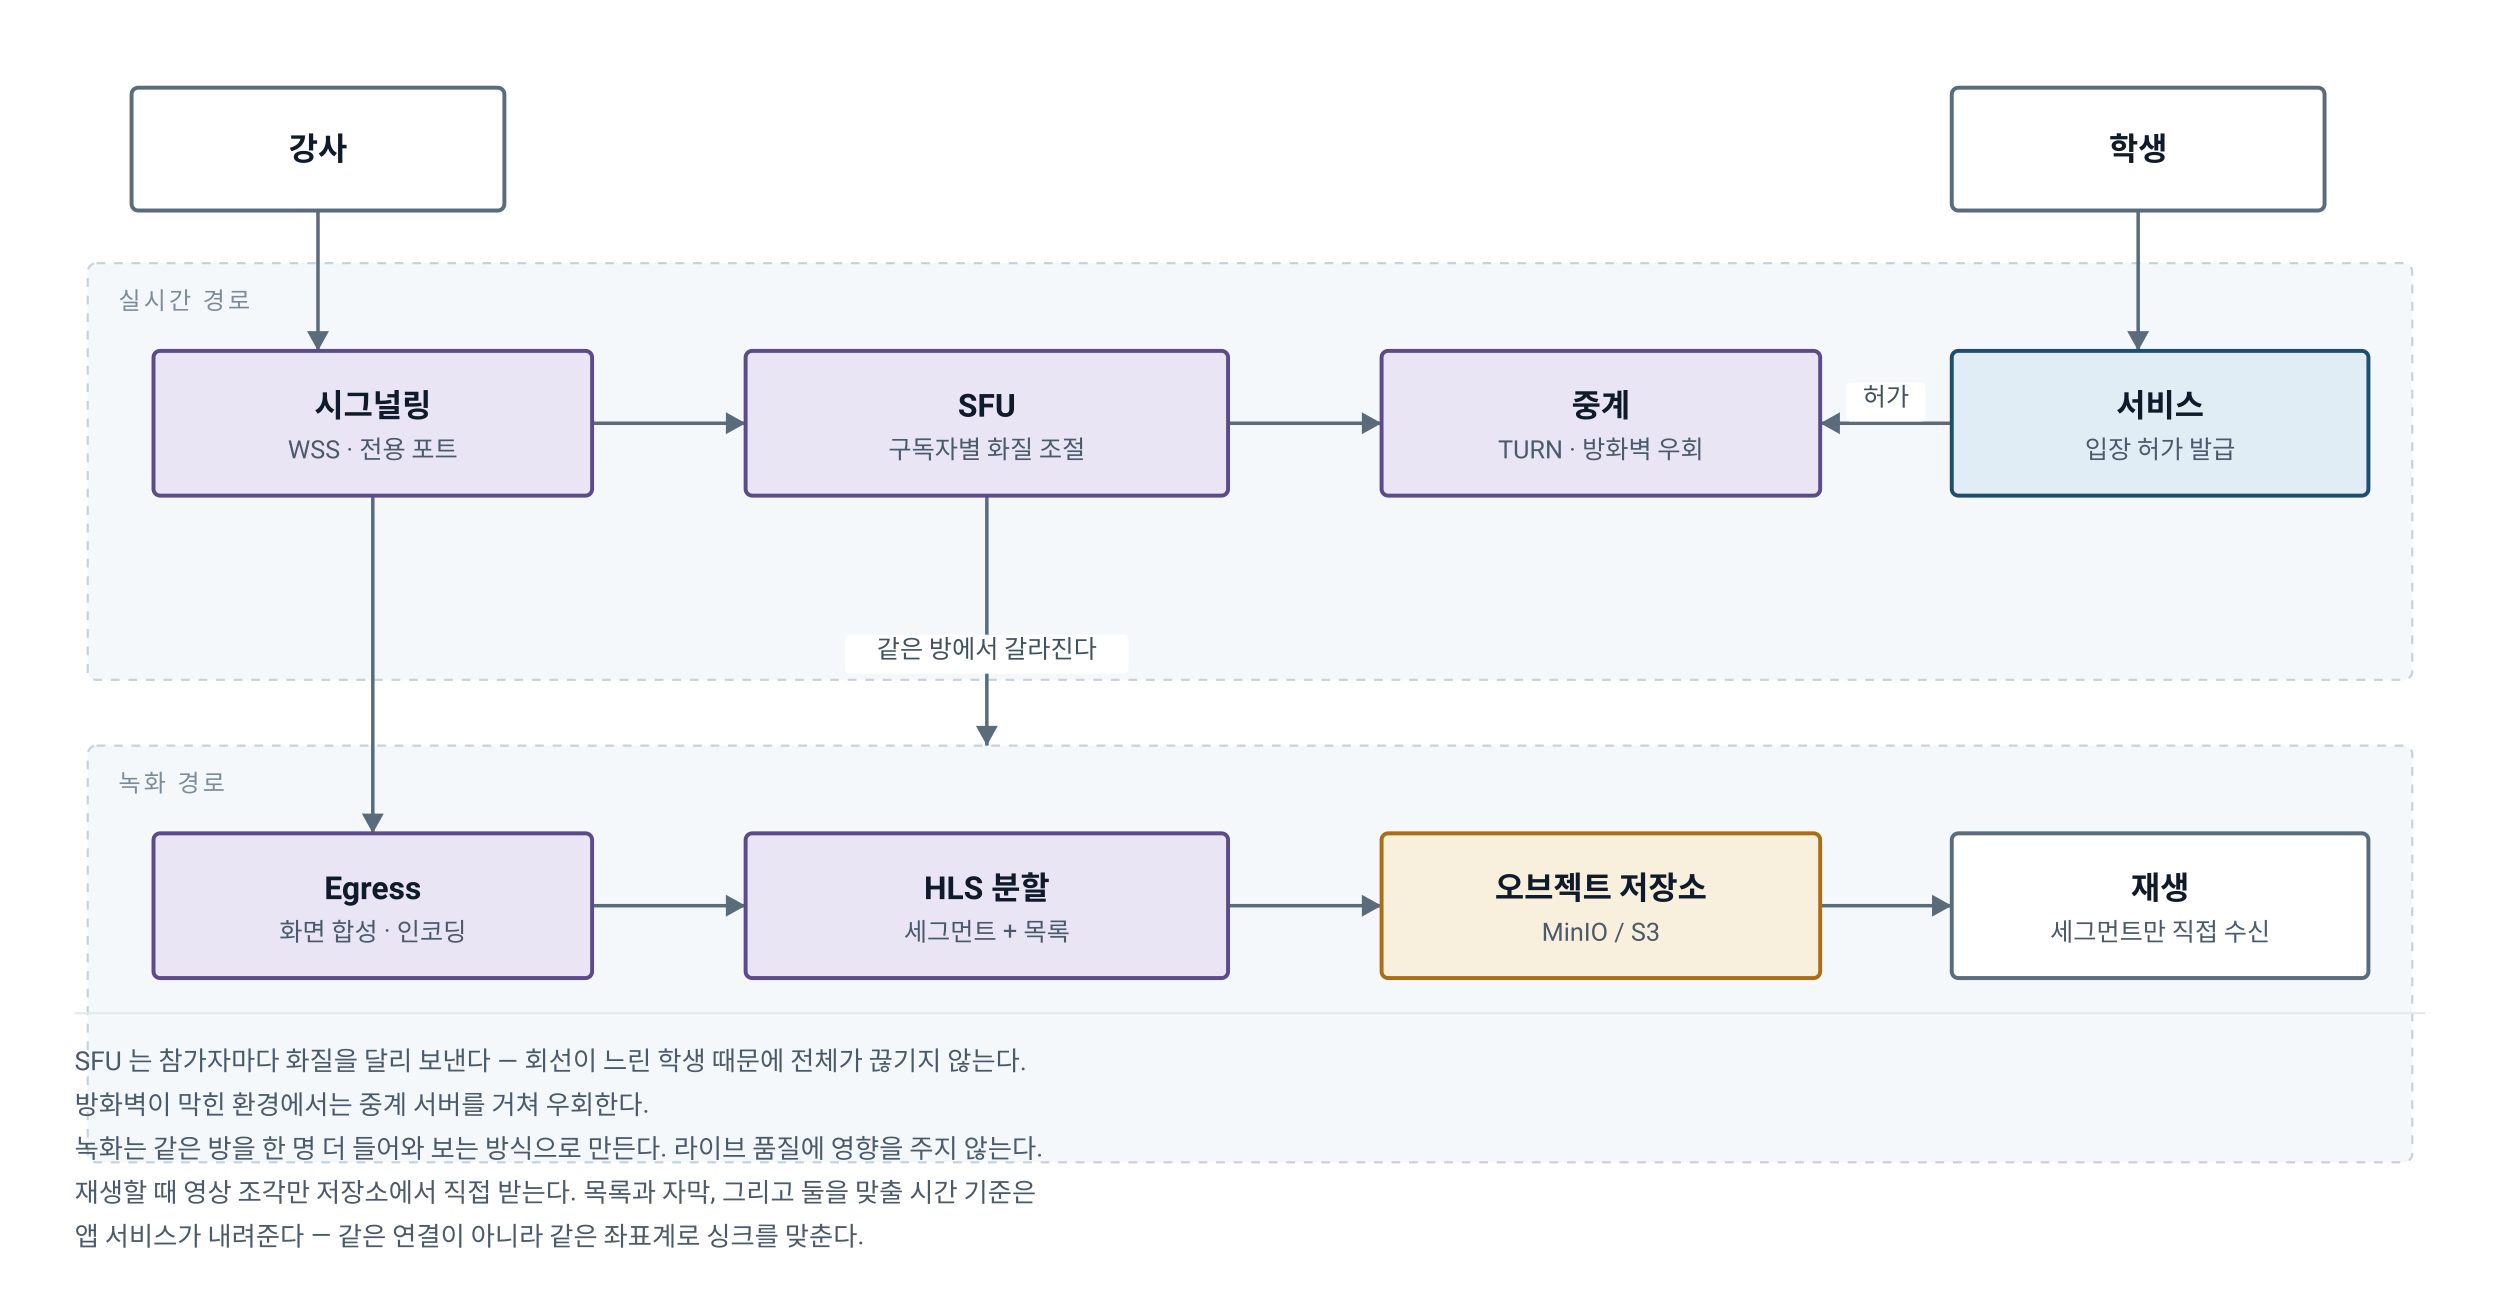
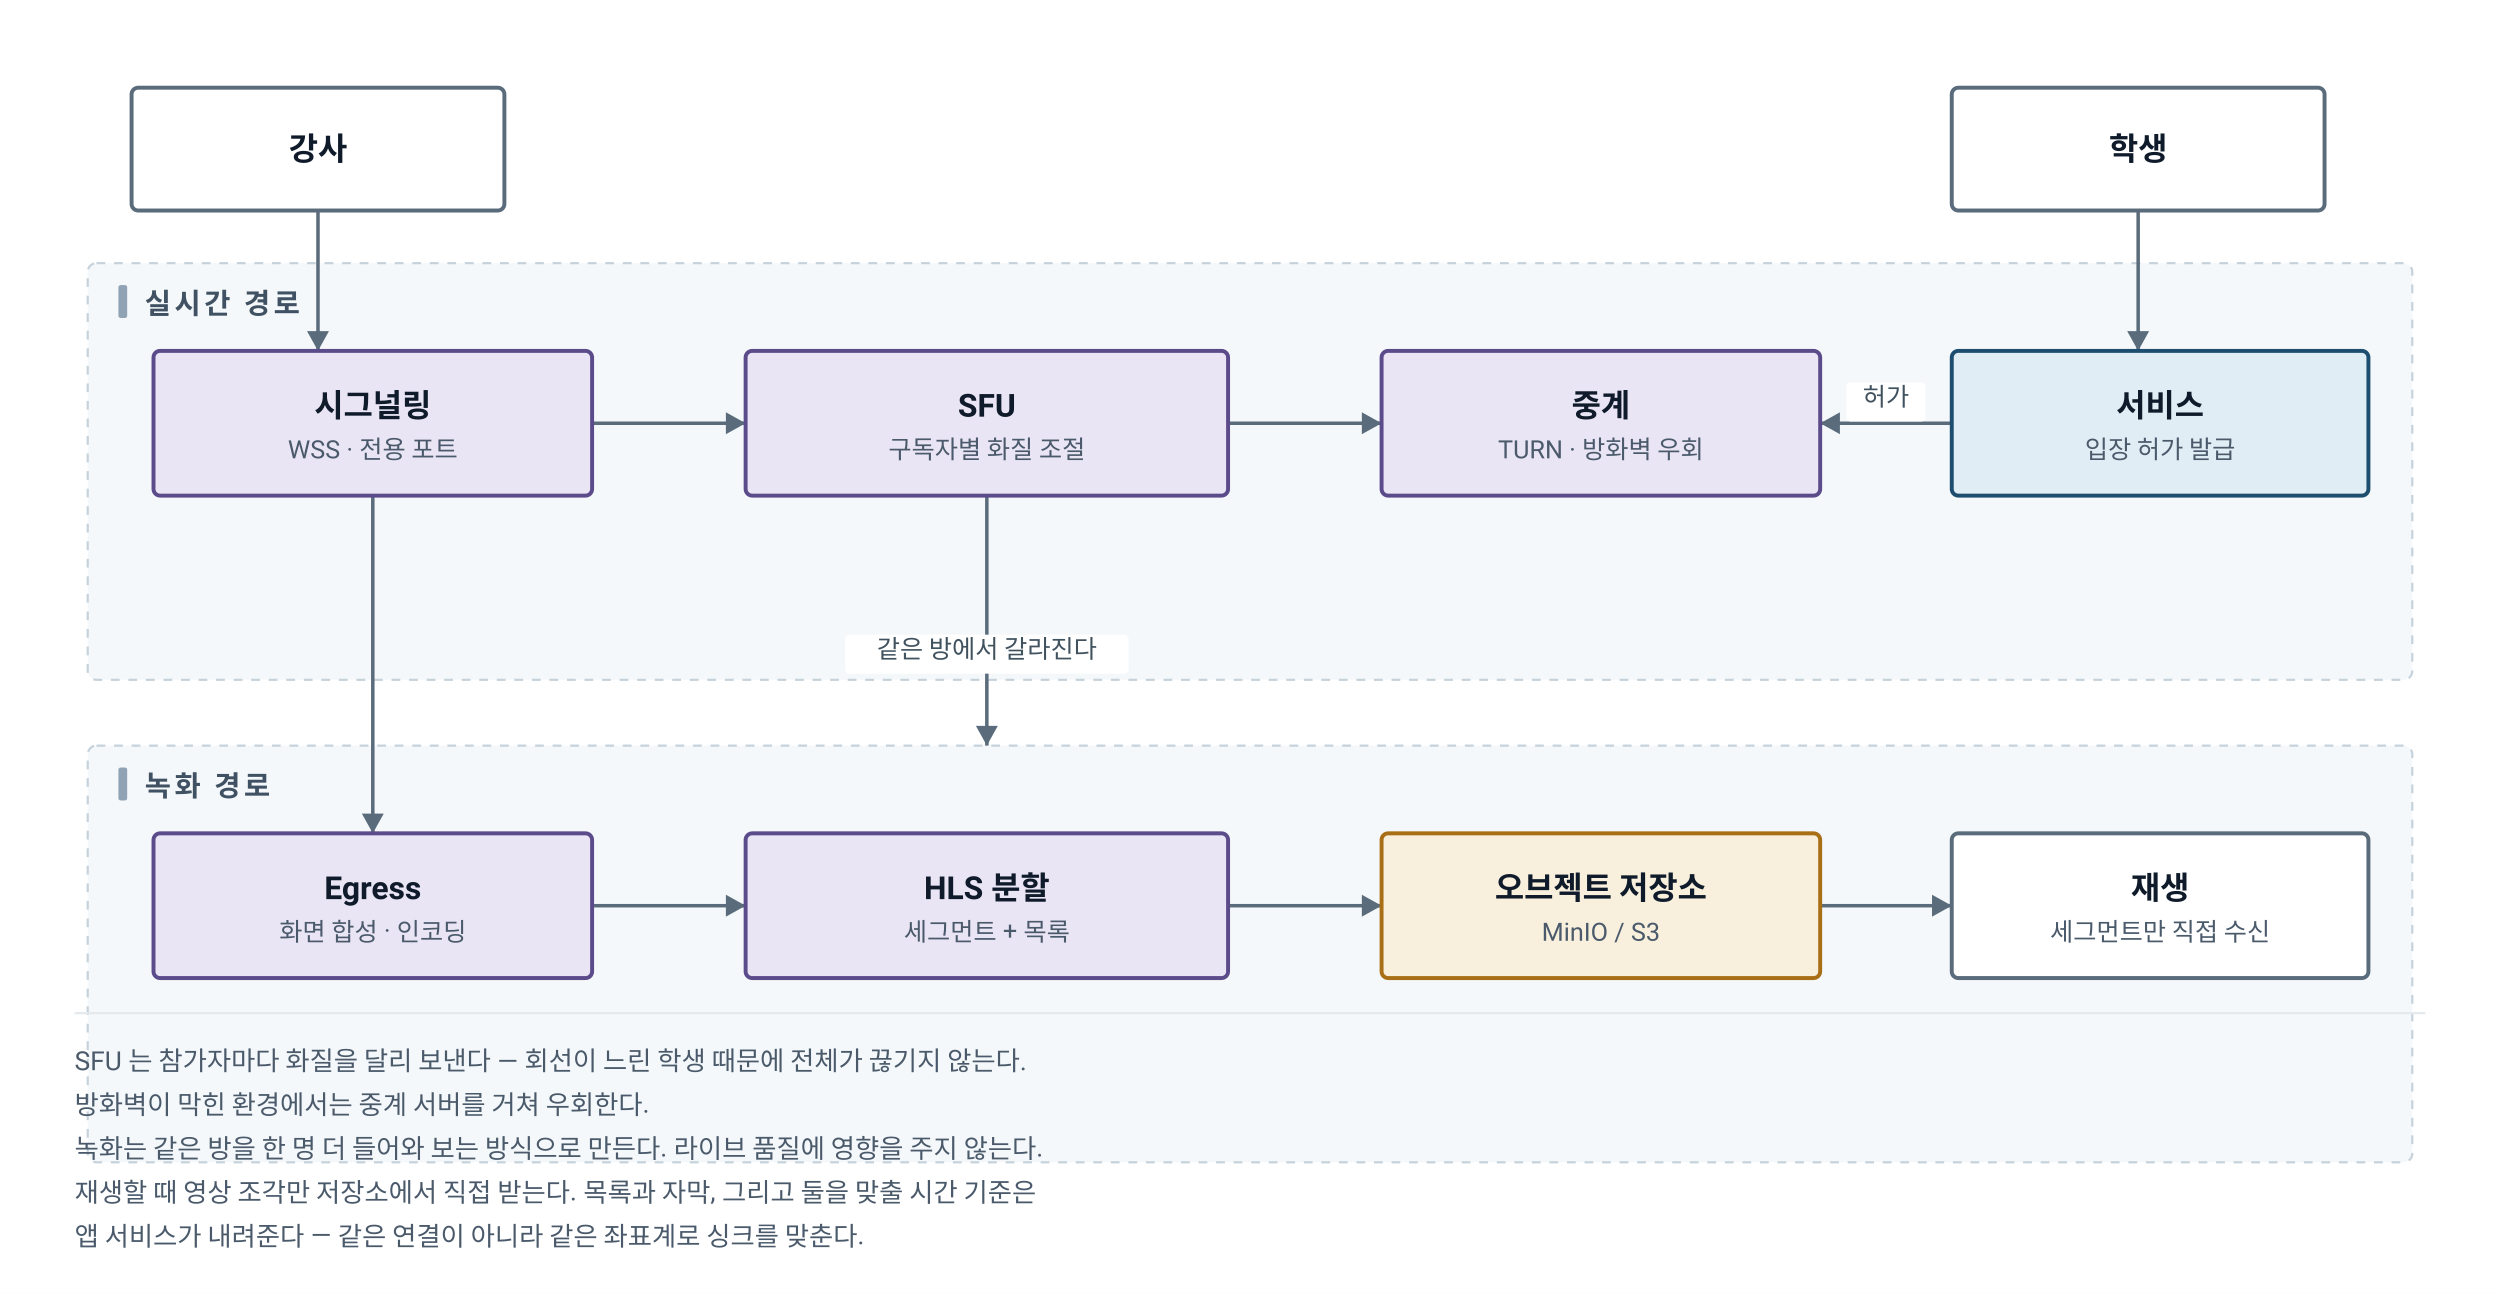
<svg xmlns="http://www.w3.org/2000/svg" viewBox="0 0 1140 590" width="1140" height="590" role="img">
  <style>text{font-family:system-ui,-apple-system,"Segoe UI",Roboto,"Malgun Gothic","Apple SD Gothic Neo","Noto Sans KR",sans-serif}</style>
  <rect width="100%" height="100%" fill="#FFFFFF" />
  <rect x="40" y="120" width="1060" height="190" rx="4" fill="#F5F8FA" stroke="#C6D2DB" stroke-width="1" stroke-dasharray="4 4" />
-   <text x="54" y="141" font-size="11" fill="#7C8B99" letter-spacing="1.4">실시간 경로</text>
+   <rect x="54" y="130" width="4" height="15" rx="1" fill="#8FA3B4" />
+   <text x="66" y="143" font-size="13" font-weight="700" fill="#3F5162" letter-spacing="1.6">실시간 경로</text>
  <rect x="40" y="340" width="1060" height="190" rx="4" fill="#F5F8FA" stroke="#C6D2DB" stroke-width="1" stroke-dasharray="4 4" />
-   <text x="54" y="361" font-size="11" fill="#7C8B99" letter-spacing="1.4">녹화 경로</text>
+   <rect x="54" y="350" width="4" height="15" rx="1" fill="#8FA3B4" />
+   <text x="66" y="363" font-size="13" font-weight="700" fill="#3F5162" letter-spacing="1.6">녹화 경로</text>
  <path d="M145,96 V160" fill="none" stroke="#5A6C7B" stroke-width="1.6" />
  <path d="M145,160 l-5,-9 l10,0 z" fill="#5A6C7B" />
  <path d="M270,193 H340" fill="none" stroke="#5A6C7B" stroke-width="1.6" />
  <path d="M340,193 l-9,-5 l0,10 z" fill="#5A6C7B" />
  <path d="M560,193 H630" fill="none" stroke="#5A6C7B" stroke-width="1.6" />
  <path d="M630,193 l-9,-5 l0,10 z" fill="#5A6C7B" />
  <path d="M890,193 H830" fill="none" stroke="#5A6C7B" stroke-width="1.6" />
  <path d="M830,193 l9,-5 l0,10 z" fill="#5A6C7B" />
  <path d="M975,96 V160" fill="none" stroke="#5A6C7B" stroke-width="1.6" />
  <path d="M975,160 l-5,-9 l10,0 z" fill="#5A6C7B" />
  <path d="M170,226 V380" fill="none" stroke="#5A6C7B" stroke-width="1.6" />
  <path d="M170,380 l-5,-9 l10,0 z" fill="#5A6C7B" />
  <path d="M270,413 H340" fill="none" stroke="#5A6C7B" stroke-width="1.6" />
  <path d="M340,413 l-9,-5 l0,10 z" fill="#5A6C7B" />
  <path d="M560,413 H630" fill="none" stroke="#5A6C7B" stroke-width="1.6" />
  <path d="M630,413 l-9,-5 l0,10 z" fill="#5A6C7B" />
  <path d="M830,413 H890" fill="none" stroke="#5A6C7B" stroke-width="1.6" />
  <path d="M890,413 l-9,-5 l0,10 z" fill="#5A6C7B" />
  <path d="M450,226 V340" fill="none" stroke="#5A6C7B" stroke-width="1.6" />
  <path d="M450,340 l-5,-9 l10,0 z" fill="#5A6C7B" />
  <rect x="842.0" y="174.4" width="36.0" height="17.8" fill="#FFFFFF" rx="2" />
  <text x="860" y="185" text-anchor="middle" font-size="11.5" fill="#41525F" font-weight="500">허가</text>
  <rect x="385.4" y="289.4" width="129.2" height="17.8" fill="#FFFFFF" rx="2" />
  <text x="450" y="300" text-anchor="middle" font-size="11.5" fill="#41525F" font-weight="500">같은 방에서 갈라진다</text>
  <rect x="60" y="40" width="170" height="56" rx="3" fill="#FFFFFF" stroke="#5A6C7B" stroke-width="1.8" />
  <text x="145.0" y="73.0" text-anchor="middle" font-size="14.5" font-weight="650" fill="#0F1B2A">강사</text>
  <rect x="890" y="40" width="170" height="56" rx="3" fill="#FFFFFF" stroke="#5A6C7B" stroke-width="1.8" />
  <text x="975.0" y="73.0" text-anchor="middle" font-size="14.5" font-weight="650" fill="#0F1B2A">학생</text>
  <rect x="70" y="160" width="200" height="66" rx="3" fill="#EAE5F5" stroke="#5B4B8A" stroke-width="1.8" />
  <text x="170.0" y="190.0" text-anchor="middle" font-size="14.5" font-weight="650" fill="#0F1B2A">시그널링</text>
  <text x="170.0" y="209.0" text-anchor="middle" font-size="11.5" fill="#4A5A6B">WSS · 전용 포트</text>
  <rect x="340" y="160" width="220" height="66" rx="3" fill="#EAE5F5" stroke="#5B4B8A" stroke-width="1.8" />
  <text x="450.0" y="190.0" text-anchor="middle" font-size="14.5" font-weight="650" fill="#0F1B2A">SFU</text>
  <text x="450.0" y="209.0" text-anchor="middle" font-size="11.5" fill="#4A5A6B">구독자별 화질 조절</text>
  <rect x="630" y="160" width="200" height="66" rx="3" fill="#EAE5F5" stroke="#5B4B8A" stroke-width="1.8" />
  <text x="730.0" y="190.0" text-anchor="middle" font-size="14.5" font-weight="650" fill="#0F1B2A">중계</text>
  <text x="730.0" y="209.0" text-anchor="middle" font-size="11.5" fill="#4A5A6B">TURN · 방화벽 우회</text>
  <rect x="890" y="160" width="190" height="66" rx="3" fill="#E1EDF4" stroke="#1D4E6F" stroke-width="1.8" />
  <text x="985.0" y="190.0" text-anchor="middle" font-size="14.5" font-weight="650" fill="#0F1B2A">서비스</text>
  <text x="985.0" y="209.0" text-anchor="middle" font-size="11.5" fill="#4A5A6B">입장 허가 발급</text>
  <rect x="70" y="380" width="200" height="66" rx="3" fill="#EAE5F5" stroke="#5B4B8A" stroke-width="1.8" />
  <text x="170.0" y="410.0" text-anchor="middle" font-size="14.5" font-weight="650" fill="#0F1B2A">Egress</text>
  <text x="170.0" y="429.0" text-anchor="middle" font-size="11.5" fill="#4A5A6B">화면 합성 · 인코딩</text>
  <rect x="340" y="380" width="220" height="66" rx="3" fill="#EAE5F5" stroke="#5B4B8A" stroke-width="1.8" />
  <text x="450.0" y="410.0" text-anchor="middle" font-size="14.5" font-weight="650" fill="#0F1B2A">HLS 분할</text>
  <text x="450.0" y="429.0" text-anchor="middle" font-size="11.5" fill="#4A5A6B">세그먼트 + 목록</text>
  <rect x="630" y="380" width="200" height="66" rx="3" fill="#F8EFDD" stroke="#A96F16" stroke-width="1.8" />
  <text x="730.0" y="410.0" text-anchor="middle" font-size="14.5" font-weight="650" fill="#0F1B2A">오브젝트 저장소</text>
  <text x="730.0" y="429.0" text-anchor="middle" font-size="11.5" fill="#4A5A6B">MinIO / S3</text>
  <rect x="890" y="380" width="190" height="66" rx="3" fill="#FFFFFF" stroke="#5A6C7B" stroke-width="1.8" />
  <text x="985.0" y="410.0" text-anchor="middle" font-size="14.5" font-weight="650" fill="#0F1B2A">재생</text>
  <text x="985.0" y="429.0" text-anchor="middle" font-size="11.5" fill="#4A5A6B">세그먼트만 직접 수신</text>
  <line x1="34" y1="462" x2="1106" y2="462" stroke="#E3E9ED" />
  <text x="34" y="488" font-size="12" fill="#4A5A6B">SFU 는 참가자마다 화질을 달리 보낸다 — 회선이 느린 학생 때문에 전체가 끊기지 않는다.</text>
  <text x="34" y="508" font-size="12" fill="#4A5A6B">방화벽이 막힌 환경에서는 중계 서버를 거쳐 우회한다.</text>
  <text x="34" y="528" font-size="12" fill="#4A5A6B">녹화는 같은 방을 한 명 더 들어와 보는 방식으로 만든다. 라이브 품질에 영향을 주지 않는다.</text>
  <text x="34" y="548" font-size="12" fill="#4A5A6B">재생할 때 영상 조각만 저장소에서 직접 받는다. 목록과 자막, 그리고 둘을 맞출 시간 기준은</text>
  <text x="34" y="568" font-size="12" fill="#4A5A6B">앱 서비스가 내려준다 — 같은 연결이 아니라 같은 좌표계로 싱크를 맞춘다.</text>
</svg>
